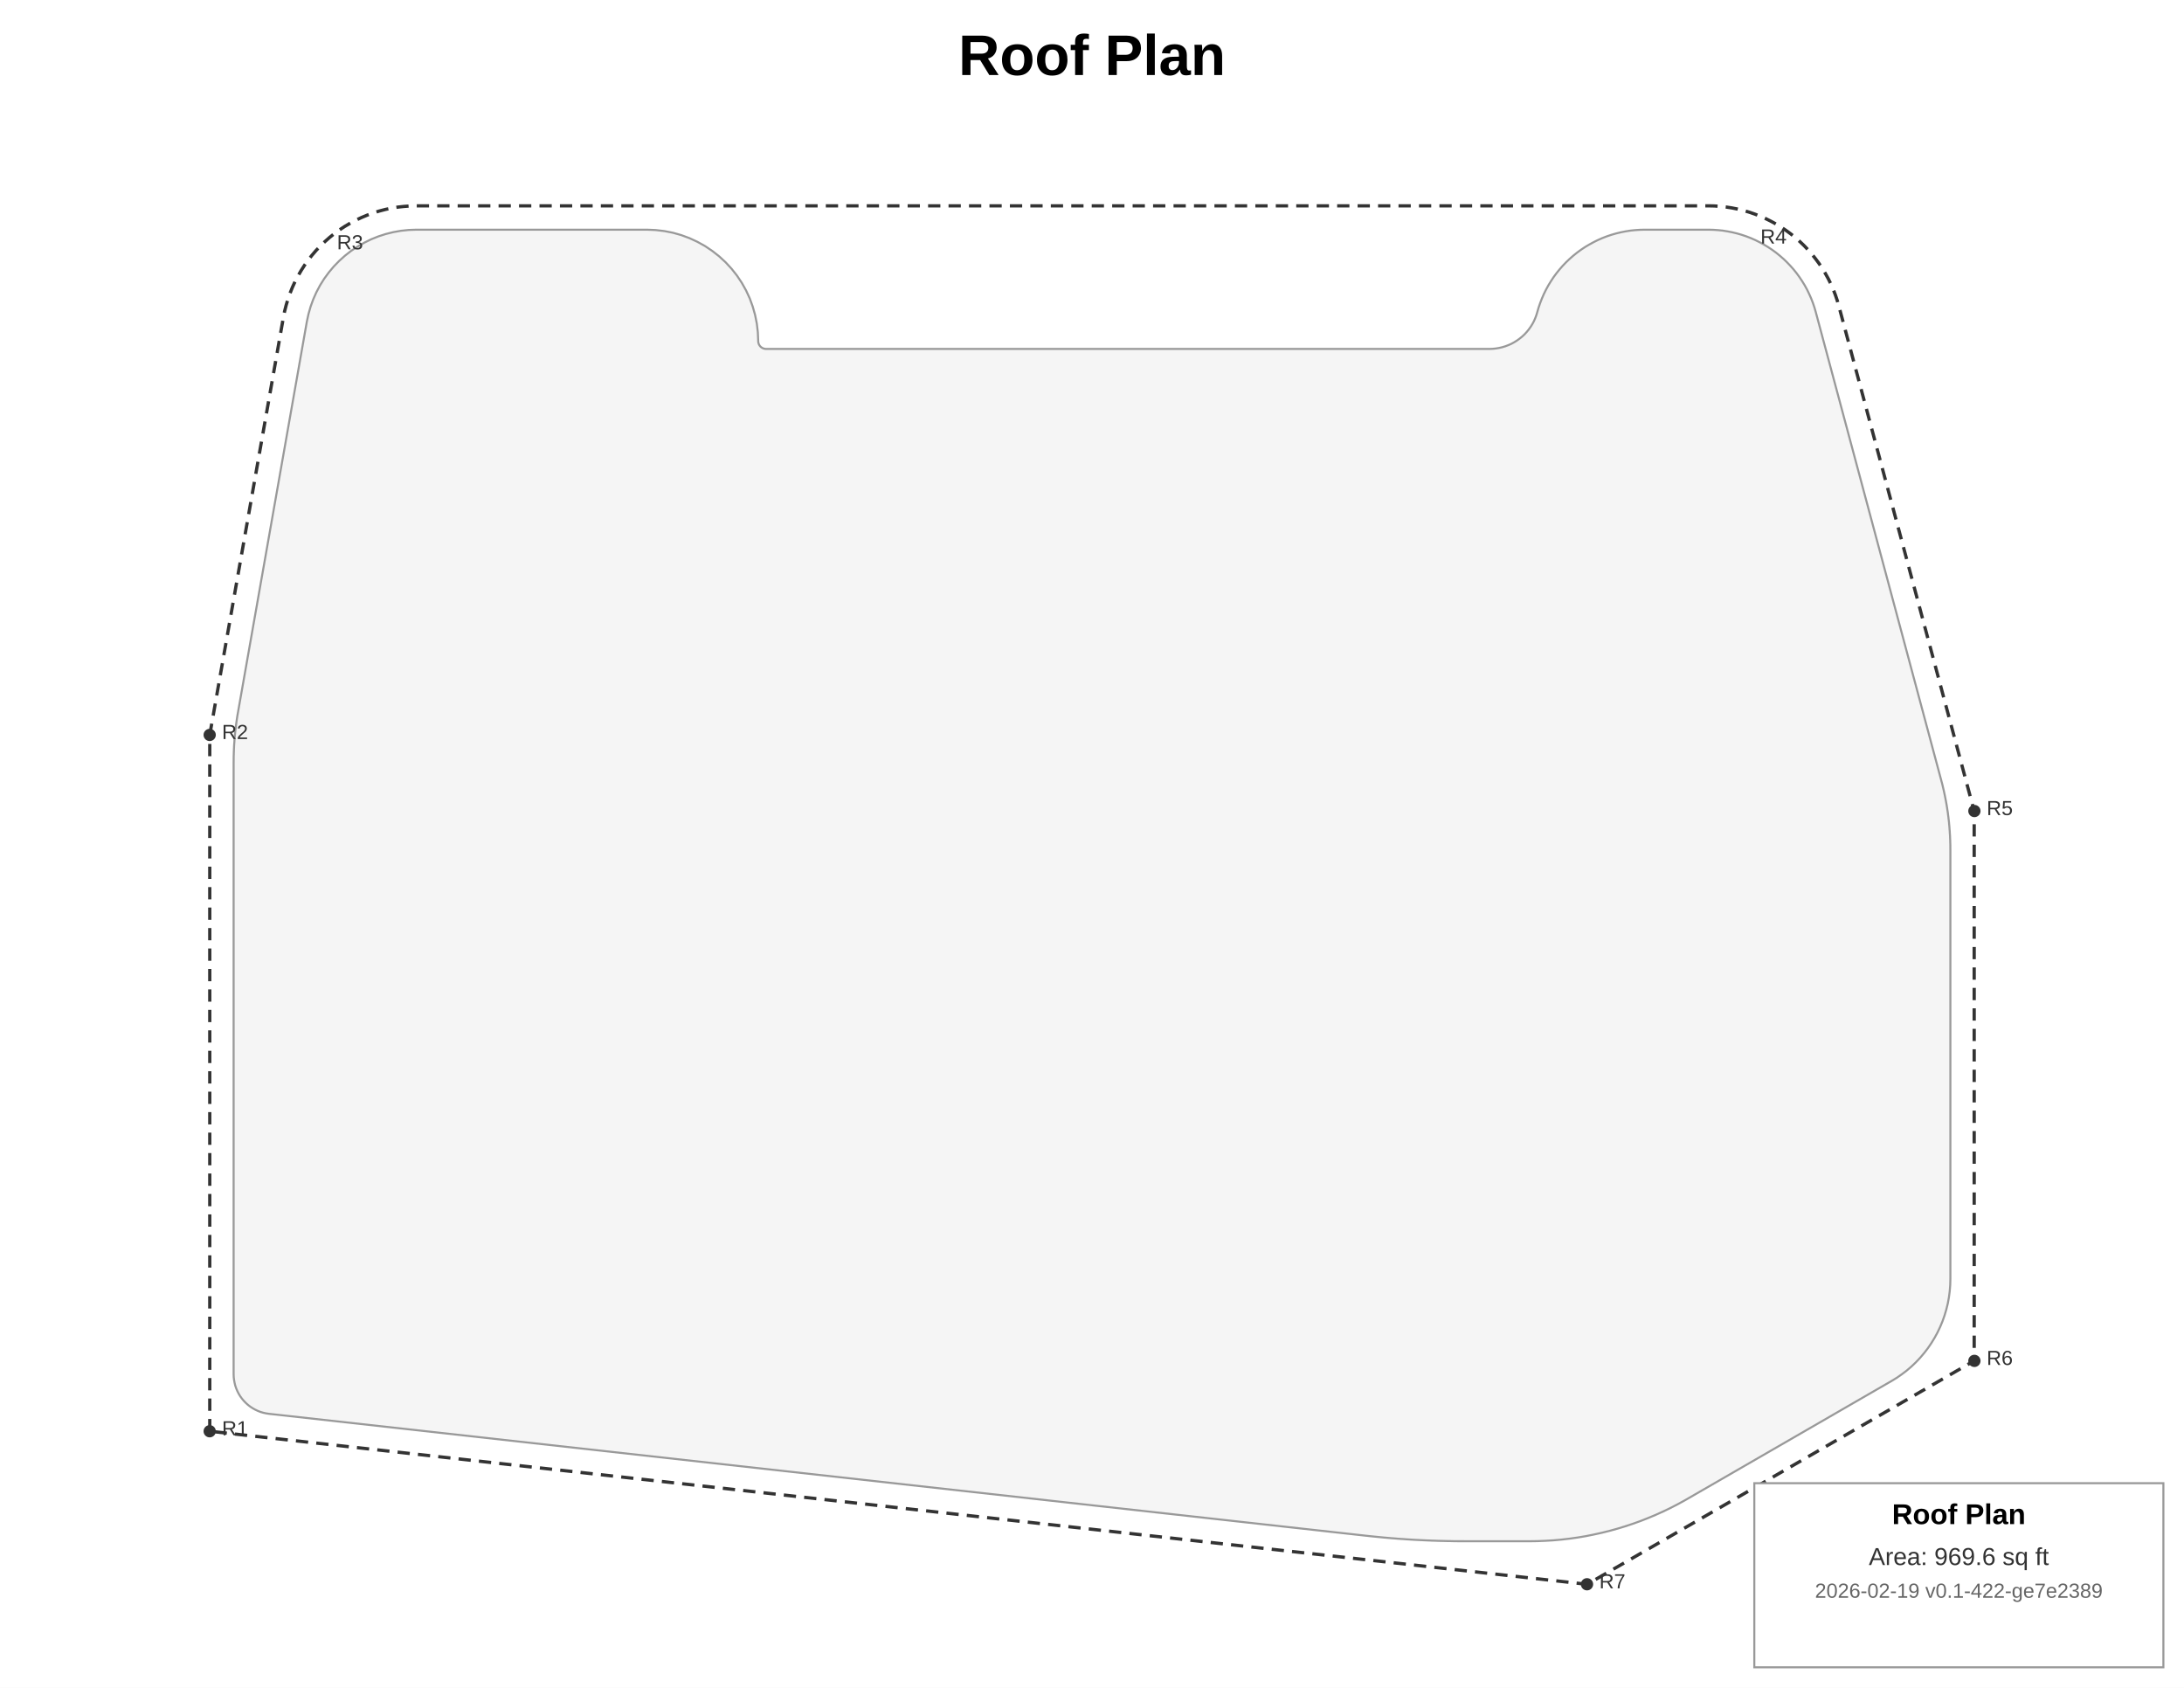
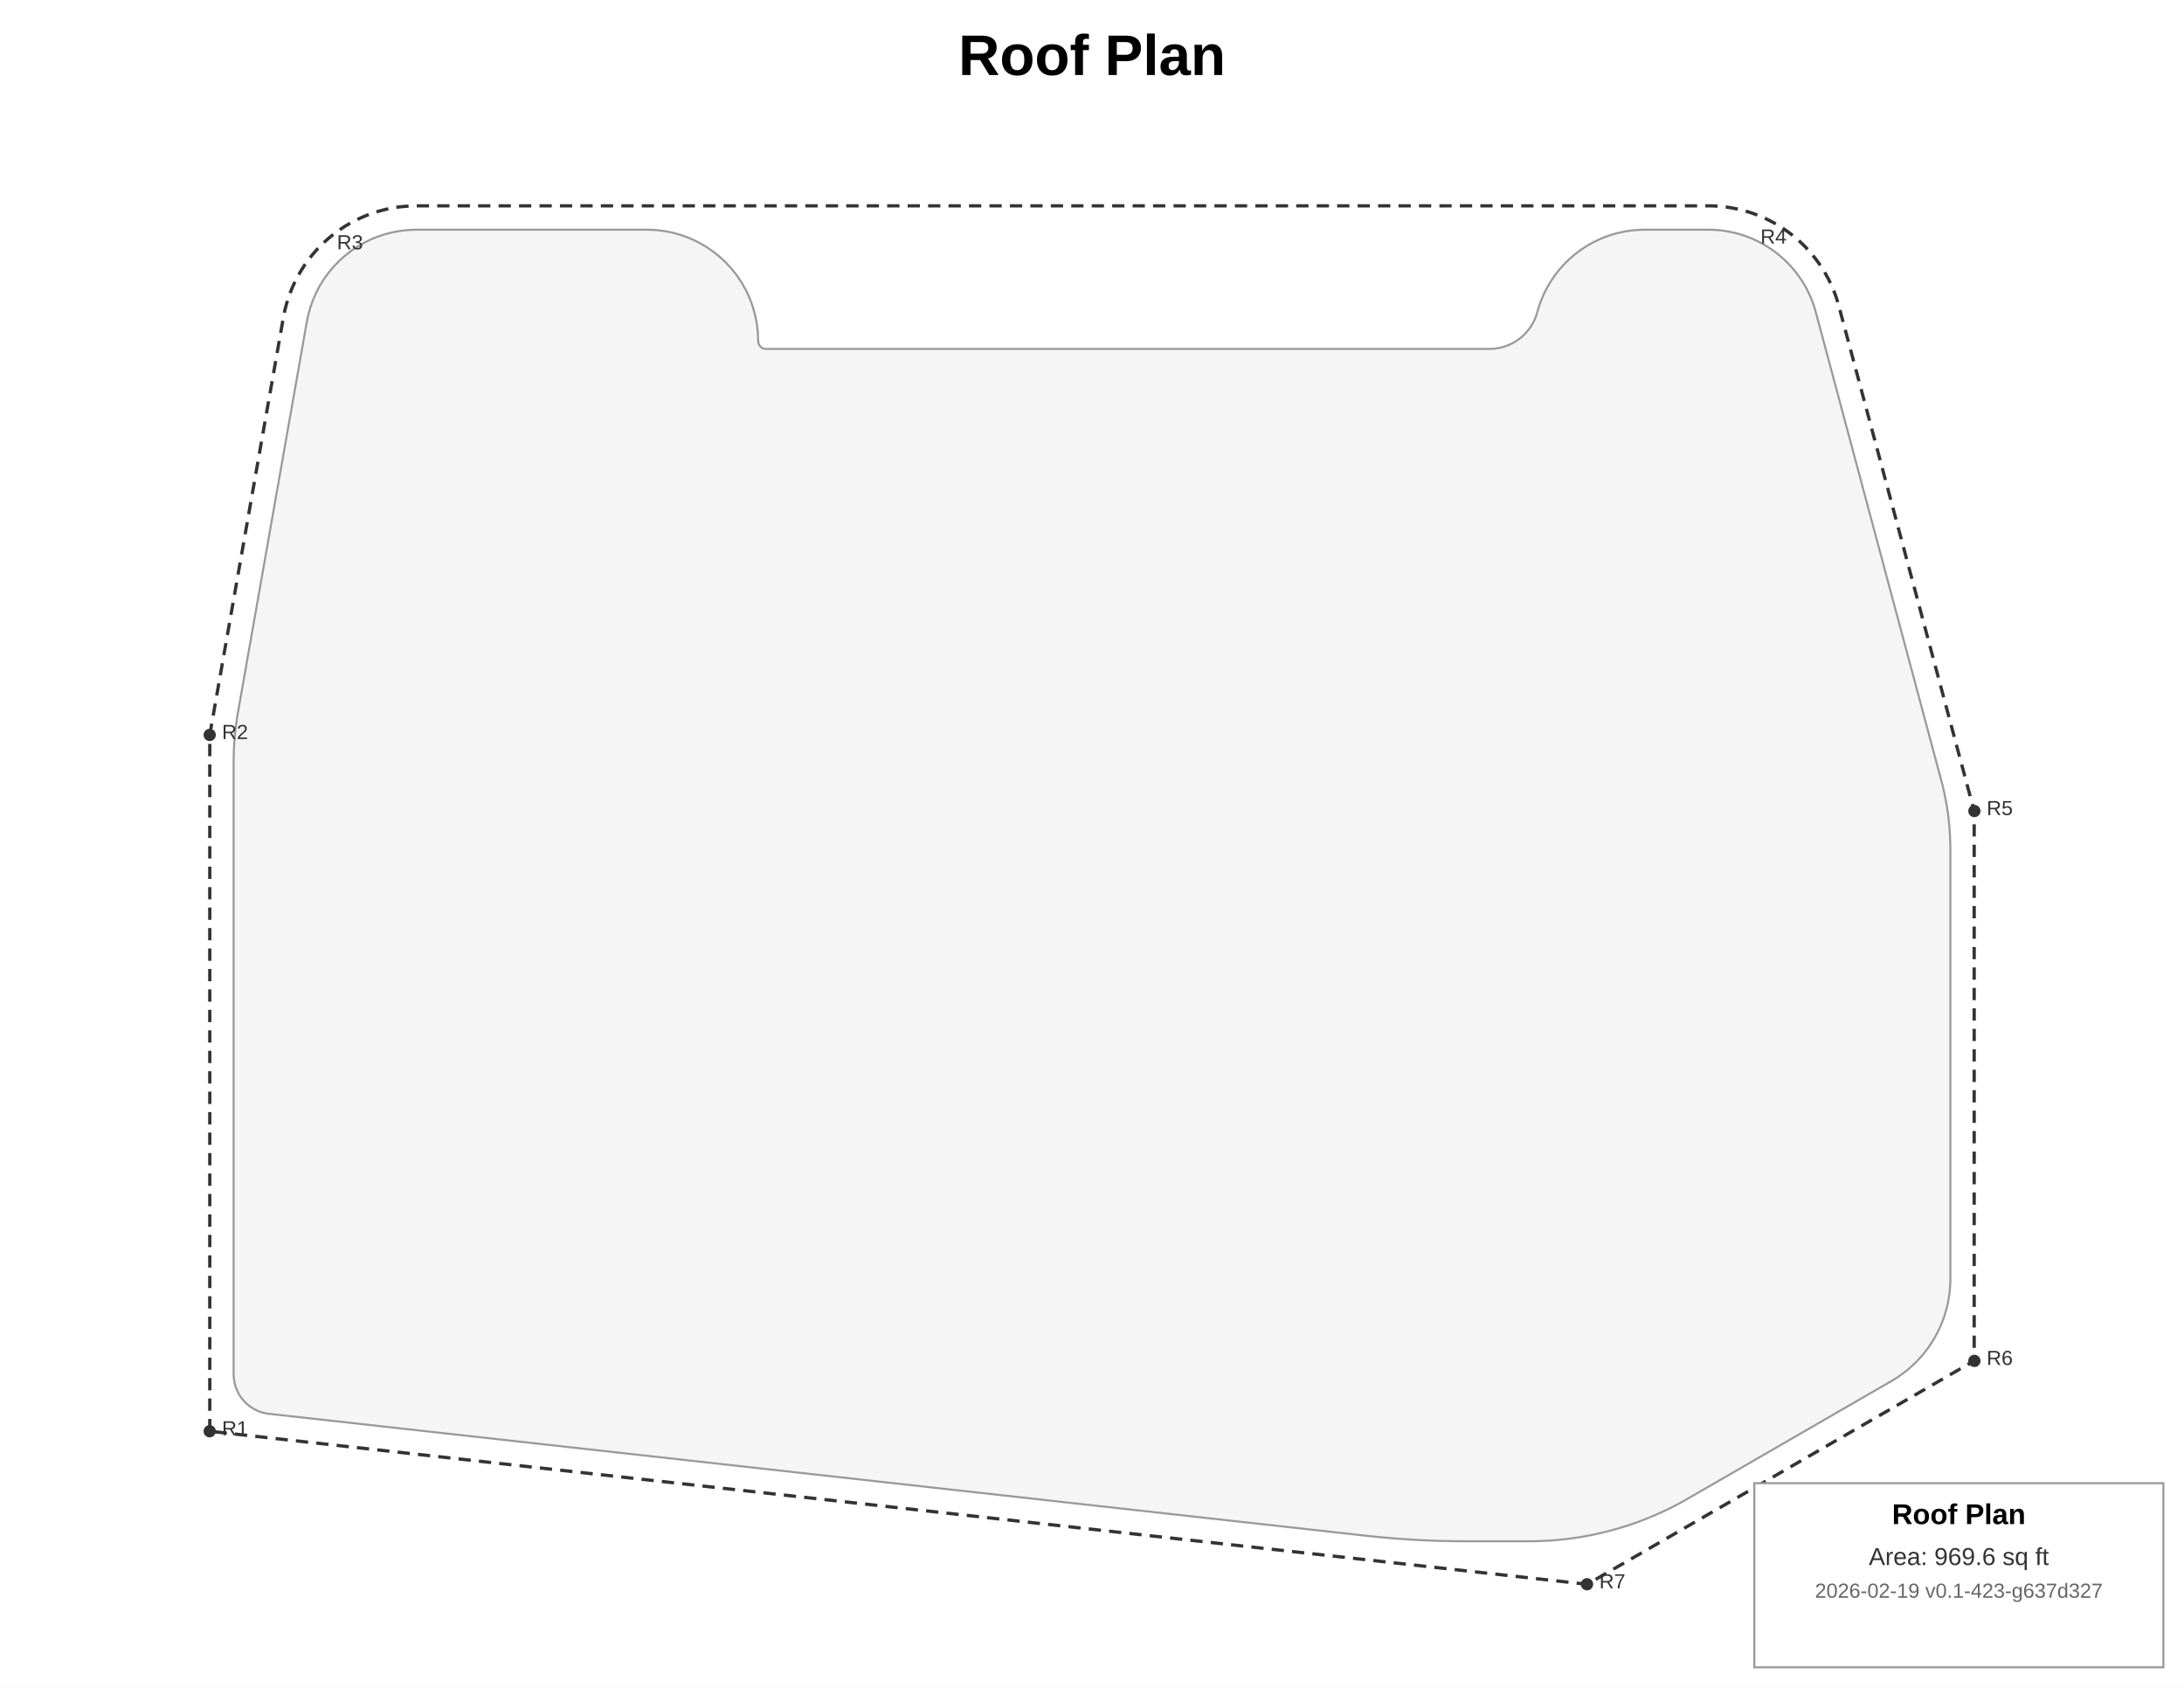
<svg xmlns="http://www.w3.org/2000/svg" width="792" height="612" viewBox="94.64 136.96 533.90 412.56">
  <rect x="94.64" y="136.96" width="533.90" height="412.56" fill="white" />
  <text x="361.6" y="155.3" text-anchor="middle" font-family="Arial" font-size="14" font-weight="bold">Roof Plan</text>
  <polygon points="160.39,482.54 159.69,482.43 159.00,482.28 158.32,482.08 157.66,481.82 157.02,481.52 156.40,481.17 155.81,480.78 155.25,480.35 154.72,479.87 154.23,479.36 153.78,478.82 153.36,478.24 152.99,477.63 152.67,477.00 152.39,476.35 152.16,475.68 151.99,474.99 151.86,474.30 151.78,473.59 151.75,472.88 151.75,323.28 151.76,322.66 151.76,322.04 151.78,321.43 151.80,320.81 151.82,320.19 151.85,319.58 151.88,318.96 151.93,318.35 151.97,317.73 152.02,317.12 152.08,316.50 152.14,315.89 152.21,315.28 152.28,314.66 152.36,314.05 152.44,313.44 152.53,312.83 152.62,312.22 152.72,311.61 152.83,311.00 169.65,215.58 170.05,213.72 170.57,211.90 171.22,210.11 171.99,208.38 172.88,206.70 173.89,205.09 175.01,203.56 176.23,202.10 177.55,200.74 178.96,199.47 180.45,198.30 182.03,197.24 183.67,196.29 185.38,195.45 187.14,194.74 188.94,194.16 190.79,193.70 192.65,193.37 194.54,193.17 196.44,193.10 252.79,193.10 254.92,193.19 257.04,193.44 259.14,193.85 261.19,194.43 263.19,195.17 265.13,196.07 267.00,197.11 268.77,198.30 270.45,199.62 272.02,201.07 273.47,202.64 274.79,204.31 275.98,206.09 277.02,207.95 277.92,209.89 278.65,211.90 279.23,213.95 279.65,216.05 279.90,218.17 279.99,220.30 279.99,220.46 280.01,220.61 280.04,220.76 280.08,220.90 280.13,221.05 280.20,221.19 280.27,221.32 280.36,221.45 280.45,221.57 280.56,221.68 280.67,221.78 280.79,221.88 280.91,221.96 281.05,222.03 281.19,222.10 281.33,222.15 281.48,222.19 281.63,222.22 281.78,222.24 281.93,222.25 458.74,222.25 459.53,222.22 460.32,222.14 461.10,222.01 461.87,221.83 462.63,221.60 463.37,221.32 464.10,221.00 464.80,220.62 465.47,220.20 466.11,219.74 466.73,219.24 467.31,218.70 467.85,218.12 468.35,217.50 468.81,216.86 469.23,216.19 469.61,215.49 469.93,214.76 470.21,214.02 470.44,213.26 470.77,212.12 471.16,211.00 471.59,209.89 472.06,208.81 472.59,207.74 473.16,206.70 473.78,205.69 474.43,204.70 475.14,203.74 475.88,202.82 476.66,201.93 477.48,201.07 478.34,200.25 479.23,199.47 480.16,198.72 481.11,198.02 482.10,197.36 483.12,196.75 484.16,196.18 485.22,195.65 486.31,195.17 487.41,194.74 488.54,194.36 489.68,194.03 490.83,193.75 491.99,193.52 493.17,193.33 494.35,193.21 495.53,193.13 496.72,193.10 512.26,193.10 513.45,193.13 514.63,193.21 515.81,193.33 516.98,193.52 518.15,193.75 519.30,194.03 520.44,194.36 521.56,194.74 522.67,195.17 523.76,195.65 524.82,196.18 525.86,196.75 526.87,197.36 527.86,198.02 528.82,198.72 529.74,199.47 530.64,200.25 531.49,201.07 532.31,201.93 533.10,202.82 533.84,203.74 534.54,204.70 535.20,205.69 535.82,206.70 536.39,207.74 536.91,208.81 537.39,209.89 537.82,211.00 538.20,212.12 538.53,213.26 569.19,327.67 569.26,327.95 569.34,328.23 569.41,328.50 569.48,328.78 569.55,329.06 569.61,329.34 569.68,329.62 569.74,329.89 569.81,330.17 569.87,330.45 569.93,330.73 569.99,331.01 570.05,331.29 570.11,331.57 570.16,331.85 570.22,332.13 570.27,332.42 570.33,332.70 570.38,332.98 570.43,333.26 570.48,333.54 570.53,333.82 570.57,334.11 570.62,334.39 570.66,334.67 570.70,334.95 570.75,335.24 570.79,335.52 570.83,335.80 570.86,336.09 570.90,336.37 570.94,336.66 570.97,336.94 571.00,337.22 571.04,337.51 571.07,337.79 571.10,338.08 571.12,338.36 571.15,338.65 571.18,338.93 571.20,339.22 571.22,339.50 571.24,339.79 571.27,340.07 571.28,340.36 571.30,340.65 571.32,340.93 571.34,341.22 571.35,341.50 571.36,341.79 571.37,342.08 571.39,342.36 571.39,342.65 571.40,342.93 571.41,343.22 571.42,343.51 571.42,343.79 571.42,344.08 571.42,344.36 571.43,344.65 571.43,449.57 571.39,451.08 571.27,452.58 571.07,454.08 570.80,455.56 570.44,457.03 570.01,458.48 569.51,459.90 568.93,461.30 568.28,462.66 567.56,463.98 566.77,465.27 565.92,466.52 565.00,467.71 564.02,468.86 562.98,469.96 561.89,471.00 560.74,471.98 559.54,472.89 558.30,473.75 557.01,474.54 506.53,503.68 504.78,504.64 503.01,505.55 501.22,506.41 499.41,507.23 497.57,508.00 495.72,508.73 493.85,509.40 491.96,510.03 490.05,510.61 488.14,511.14 486.20,511.62 484.26,512.05 482.31,512.44 480.35,512.77 478.37,513.05 476.40,513.28 474.42,513.46 472.43,513.58 470.44,513.66 468.45,513.69 452.91,513.69 452.50,513.68 452.09,513.68 451.69,513.68 451.28,513.68 450.88,513.68 450.47,513.67 450.06,513.67 449.66,513.66 449.25,513.65 448.85,513.65 448.44,513.64 448.03,513.63 447.63,513.62 447.22,513.61 446.82,513.60 446.41,513.59 446.00,513.58 445.60,513.56 445.19,513.55 444.79,513.54 444.38,513.52 443.97,513.50 443.57,513.49 443.16,513.47 442.76,513.45 442.35,513.43 441.95,513.41 441.54,513.39 441.14,513.37 440.73,513.35 440.32,513.33 439.92,513.30 439.51,513.28 439.11,513.25 438.70,513.23 438.30,513.20 437.89,513.17 437.49,513.14 437.08,513.12 436.68,513.09 436.27,513.06 435.87,513.02 435.46,512.99 435.06,512.96 434.65,512.93 434.25,512.89 433.84,512.86 433.44,512.82 433.03,512.79 432.63,512.75 432.23,512.71 431.82,512.67 431.42,512.63 431.01,512.59 430.61,512.55 430.21,512.51 429.80,512.47 429.40,512.43 428.99,512.38 428.59,512.34" fill="rgba(220,220,220,0.3)" stroke="#999" stroke-width="0.5" />
  <polygon points="145.92,486.80 145.92,316.58 163.91,214.57 164.21,213.06 164.59,211.57 165.03,210.10 165.54,208.65 166.11,207.22 166.75,205.82 167.46,204.46 168.23,203.13 169.06,201.83 169.95,200.58 170.89,199.37 171.89,198.20 172.95,197.08 174.06,196.02 175.21,195.00 176.41,194.04 177.65,193.14 178.94,192.29 180.26,191.51 181.62,190.79 183.01,190.13 184.42,189.54 185.87,189.01 187.34,188.55 188.82,188.16 190.33,187.84 191.84,187.59 193.37,187.42 194.90,187.31 196.44,187.27 512.26,187.27 513.70,187.30 515.14,187.40 516.57,187.56 518.00,187.78 519.41,188.06 520.81,188.40 522.19,188.80 523.56,189.27 524.90,189.79 526.22,190.37 527.51,191.01 528.77,191.70 530.01,192.45 531.20,193.25 532.37,194.10 533.49,195.00 534.57,195.95 535.62,196.95 536.61,197.99 537.56,199.07 538.46,200.20 539.32,201.36 540.12,202.56 540.86,203.79 541.56,205.05 542.20,206.34 542.78,207.66 543.30,209.01 543.76,210.37 544.16,211.75 577.25,335.25 577.25,469.58 482.64,524.21" fill="none" stroke="#333" stroke-width="0.8" stroke-dasharray="3,2" />
  <circle cx="145.9" cy="486.8" r="1.5" fill="#333" stroke="none" />
  <text x="148.9" y="487.8" font-family="Arial" font-size="5" fill="#333">R1</text>
  <circle cx="145.9" cy="316.6" r="1.5" fill="#333" stroke="none" />
  <text x="148.9" y="317.6" font-family="Arial" font-size="5" fill="#333">R2</text>
  <circle cx="577.3" cy="335.2" r="1.5" fill="#333" stroke="none" />
  <text x="580.3" y="336.2" font-family="Arial" font-size="5" fill="#333">R5</text>
  <circle cx="577.3" cy="469.6" r="1.5" fill="#333" stroke="none" />
  <text x="580.3" y="470.6" font-family="Arial" font-size="5" fill="#333">R6</text>
  <circle cx="482.6" cy="524.2" r="1.5" fill="#333" stroke="none" />
  <text x="485.6" y="525.2" font-family="Arial" font-size="5" fill="#333">R7</text>
  <text x="180.2" y="197.9" text-anchor="middle" font-family="Arial" font-size="5" fill="#333">R3</text>
  <text x="528.2" y="196.5" text-anchor="middle" font-family="Arial" font-size="5" fill="#333">R4</text>
  <rect x="523.5" y="499.5" width="100" height="45" fill="white" stroke="#999" stroke-width="0.5" />
  <text x="573.5" y="509.5" text-anchor="middle" font-family="Arial" font-size="7" font-weight="bold">Roof Plan</text>
  <text x="573.5" y="519.5" text-anchor="middle" font-family="Arial" font-size="6" fill="#333">Area: 969.6 sq ft</text>
-   <text x="573.5" y="527.5" text-anchor="middle" font-family="Arial" font-size="5" fill="#666">2026-02-19  v0.1-422-ge7e2389</text>
+   <text x="573.5" y="527.5" text-anchor="middle" font-family="Arial" font-size="5" fill="#666">2026-02-19  v0.1-423-g637d327</text>
</svg>
